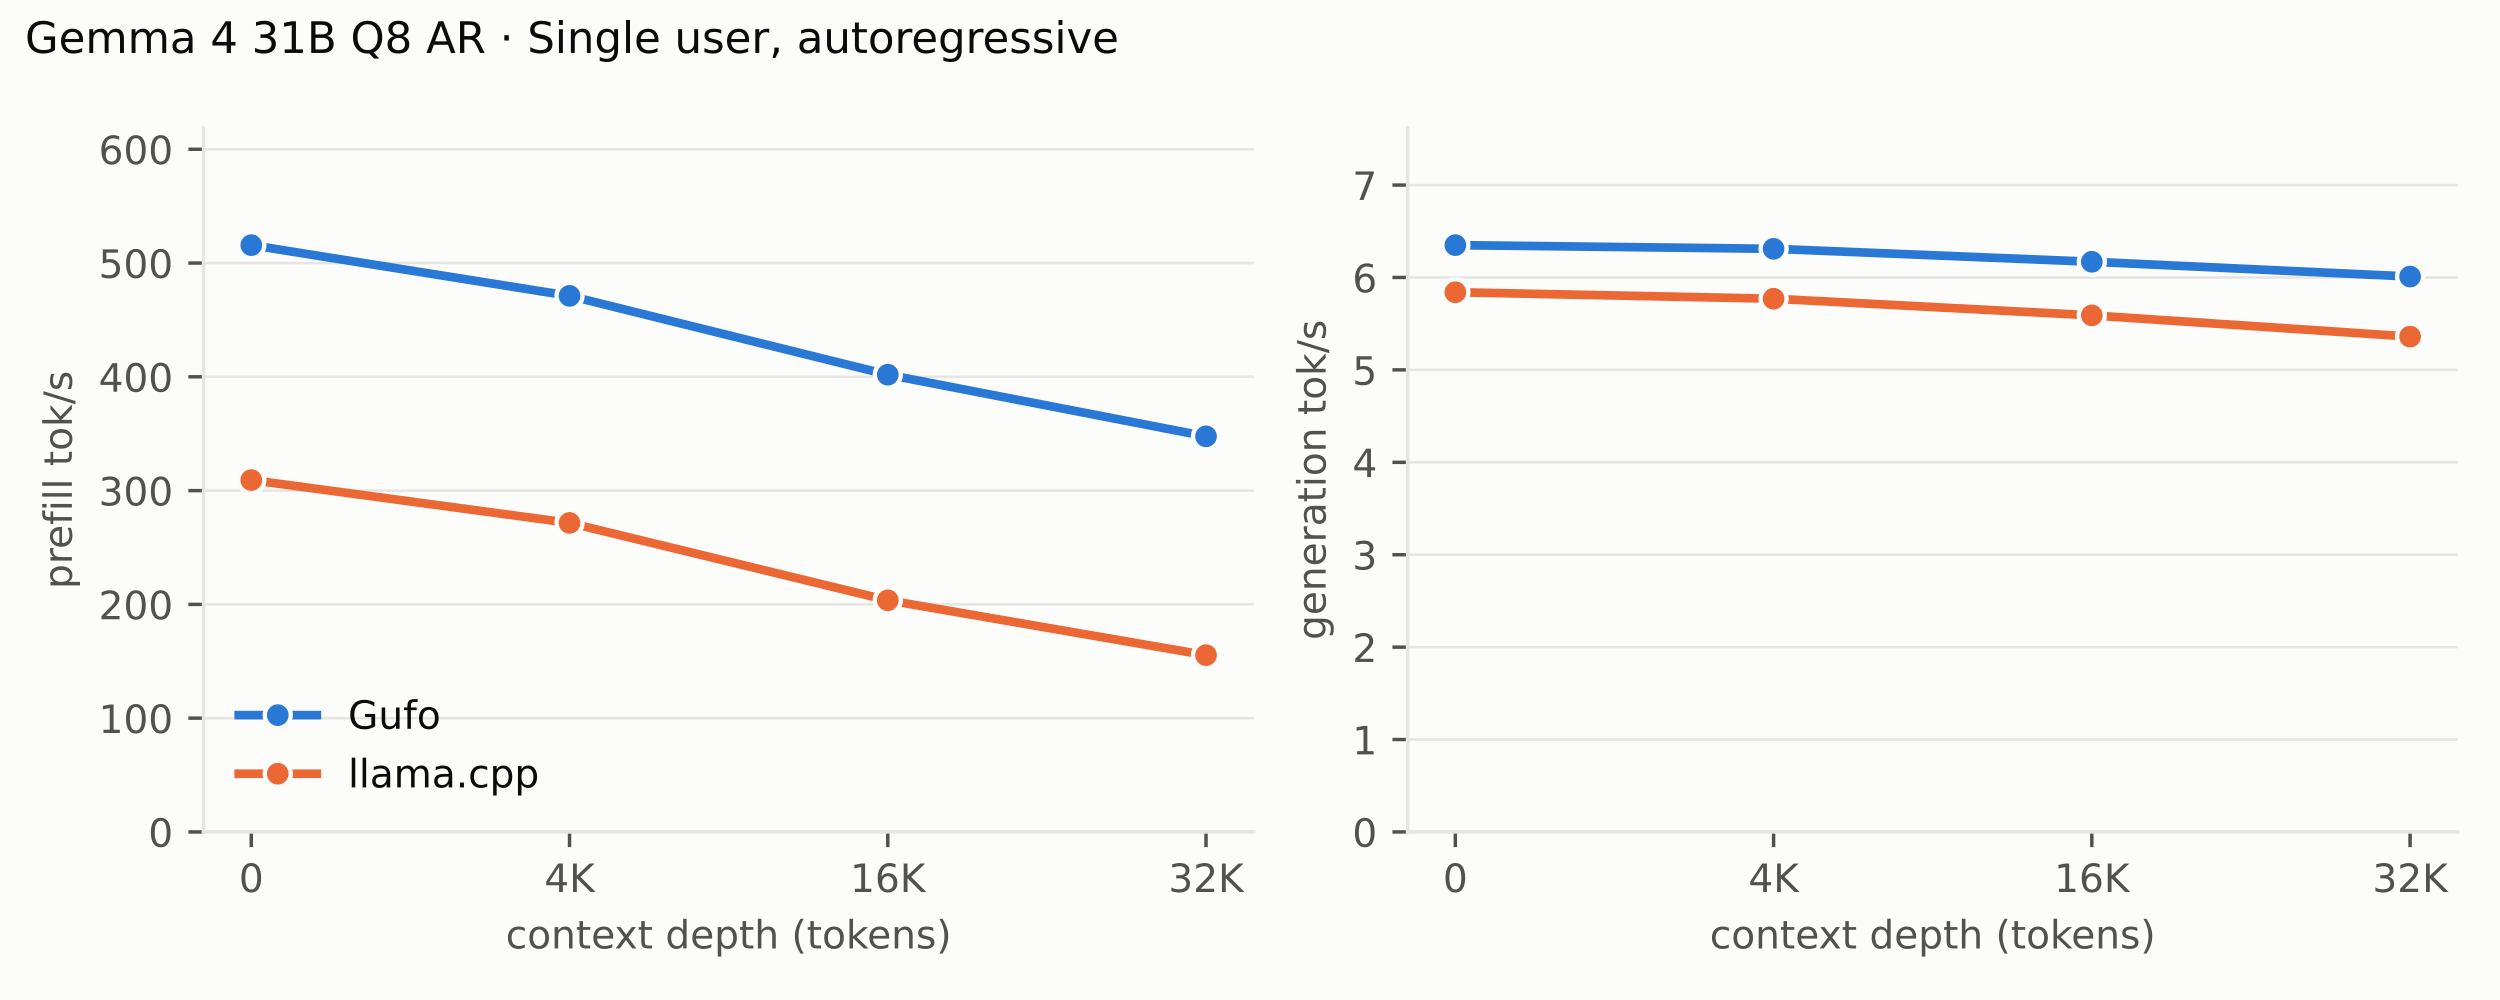
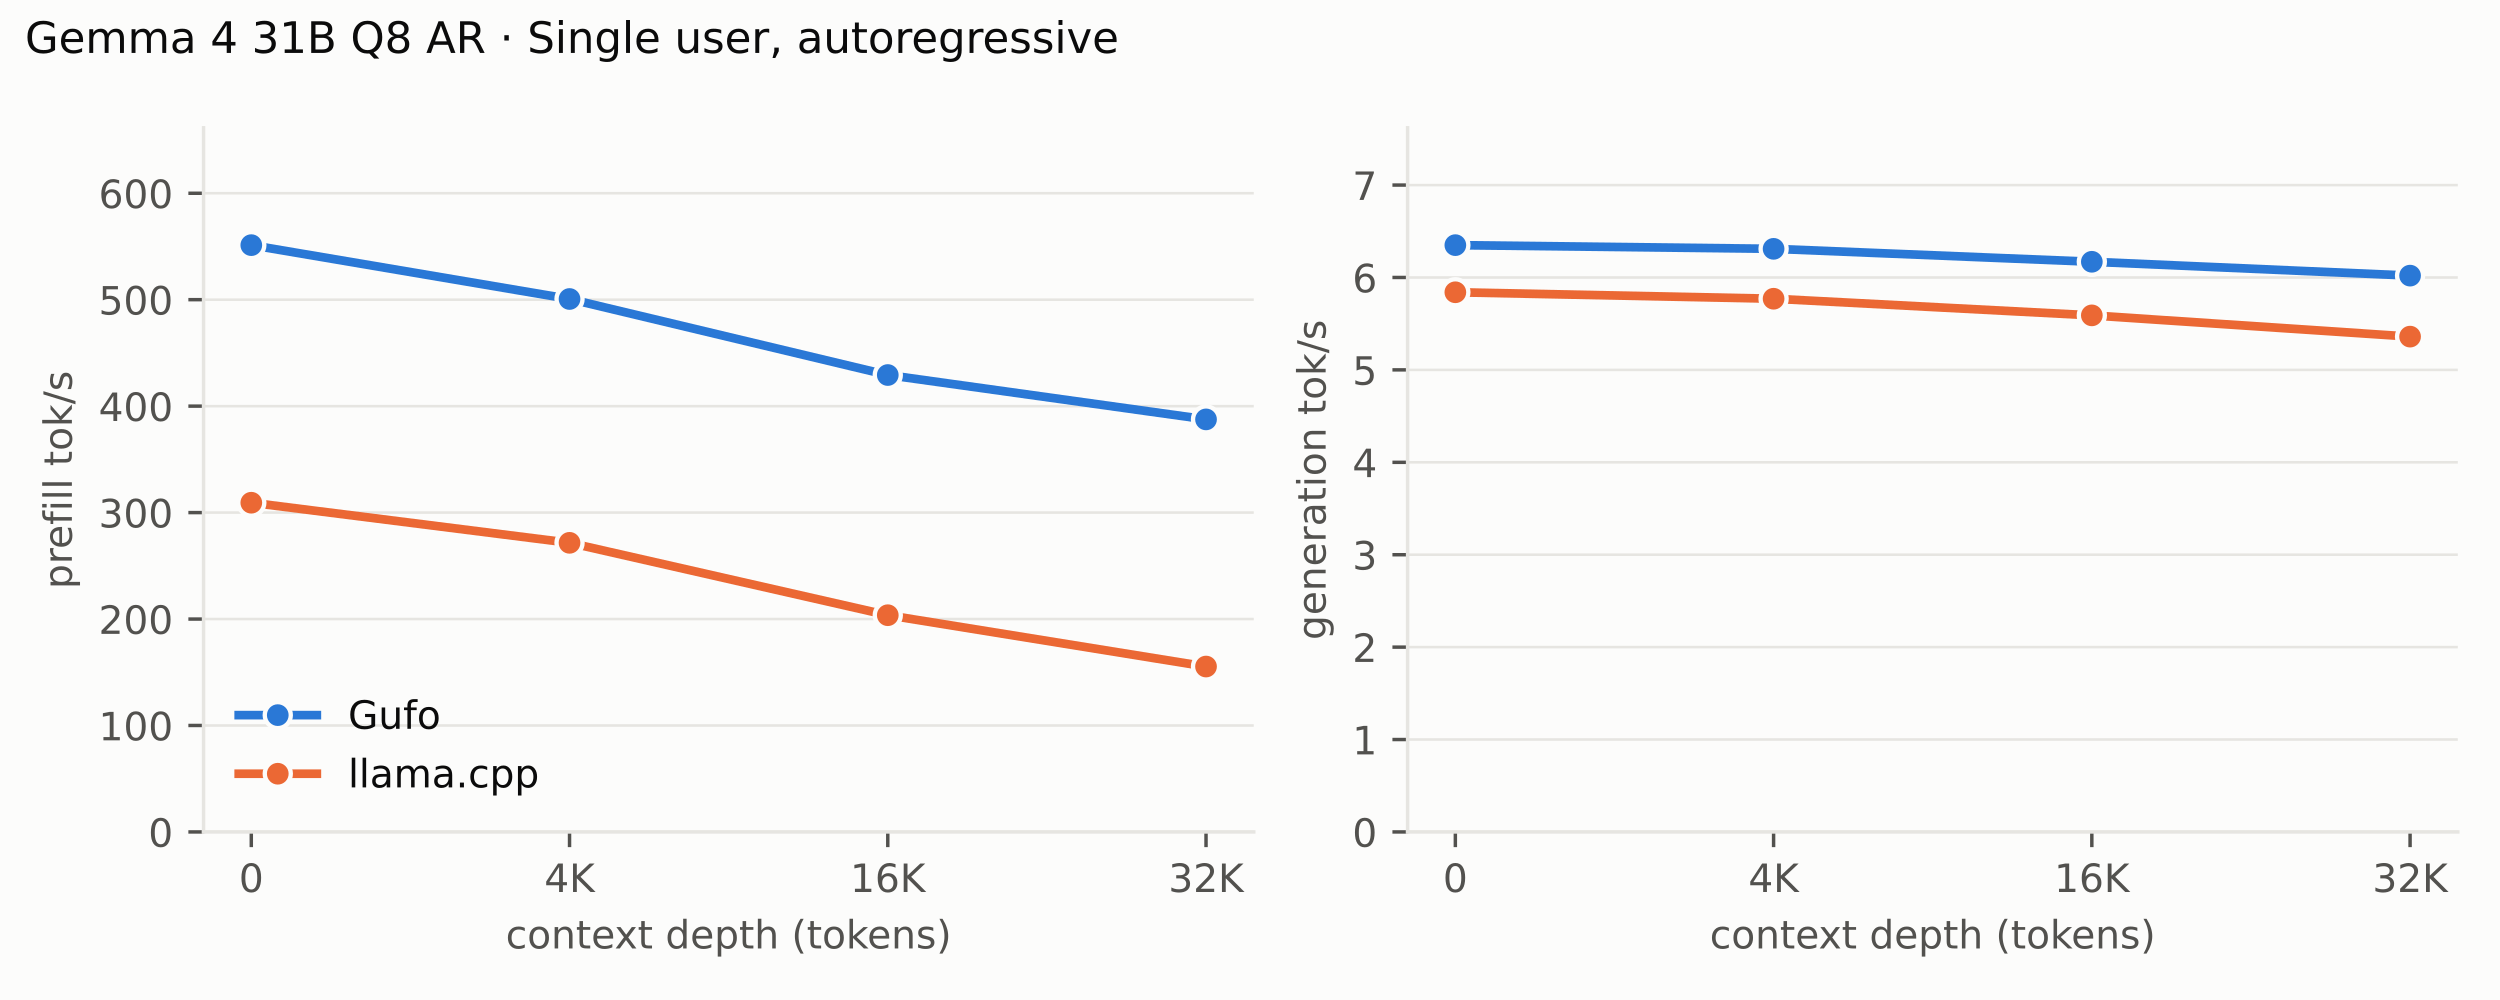
<svg xmlns="http://www.w3.org/2000/svg" xmlns:xlink="http://www.w3.org/1999/xlink" width="576pt" height="230.4pt" viewBox="0 0 576 230.4" version="1.1">
  <defs>
    <style type="text/css">*{stroke-linejoin: round; stroke-linecap: butt}</style>
  </defs>
  <g id="figure_1">
    <g id="patch_1">
      <path d="M 0 230.4 L 576 230.4 L 576 0 L 0 0 z " style="fill: #fcfcfb" />
    </g>
    <g id="axes_1">
      <g id="patch_2">
        <path d="M 46.899 191.679 L 288.866 191.679 L 288.866 29.441 L 46.899 29.441 z " style="fill: #fcfcfb" />
      </g>
      <g id="matplotlib.axis_1">
        <g id="xtick_1">
          <g id="line2d_1">
            <defs>
              <path id="m1ebf051f68" d="M 0 0 L 0 3.5 " style="stroke: #52514e; stroke-width: 0.8" />
            </defs>
            <g>
              <use xlink:href="#m1ebf051f68" x="57.898" y="191.679" style="fill: #52514e; stroke: #52514e; stroke-width: 0.8" />
            </g>
          </g>
          <g id="text_1">
            <text style="font-size: 9px; font-family: 'DejaVu Sans', 'Bitstream Vera Sans', 'Computer Modern Sans Serif', 'Lucida Grande', 'Verdana', 'Geneva', 'Lucid', 'Arial', 'Helvetica', 'Avant Garde', sans-serif; text-anchor: middle; fill: #52514e" x="57.898" y="205.517" transform="rotate(-0 57.89794 205.5172)">0</text>
          </g>
        </g>
        <g id="xtick_2">
          <g id="line2d_2">
            <g>
              <use xlink:href="#m1ebf051f68" x="131.221" y="191.679" style="fill: #52514e; stroke: #52514e; stroke-width: 0.8" />
            </g>
          </g>
          <g id="text_2">
            <text style="font-size: 9px; font-family: 'DejaVu Sans', 'Bitstream Vera Sans', 'Computer Modern Sans Serif', 'Lucida Grande', 'Verdana', 'Geneva', 'Lucid', 'Arial', 'Helvetica', 'Avant Garde', sans-serif; text-anchor: middle; fill: #52514e" x="131.221" y="205.517" transform="rotate(-0 131.2212 205.5172)">4K</text>
          </g>
        </g>
        <g id="xtick_3">
          <g id="line2d_3">
            <g>
              <use xlink:href="#m1ebf051f68" x="204.544" y="191.679" style="fill: #52514e; stroke: #52514e; stroke-width: 0.8" />
            </g>
          </g>
          <g id="text_3">
            <text style="font-size: 9px; font-family: 'DejaVu Sans', 'Bitstream Vera Sans', 'Computer Modern Sans Serif', 'Lucida Grande', 'Verdana', 'Geneva', 'Lucid', 'Arial', 'Helvetica', 'Avant Garde', sans-serif; text-anchor: middle; fill: #52514e" x="204.544" y="205.517" transform="rotate(-0 204.5445 205.5172)">16K</text>
          </g>
        </g>
        <g id="xtick_4">
          <g id="line2d_4">
            <g>
              <use xlink:href="#m1ebf051f68" x="277.868" y="191.679" style="fill: #52514e; stroke: #52514e; stroke-width: 0.8" />
            </g>
          </g>
          <g id="text_4">
            <text style="font-size: 9px; font-family: 'DejaVu Sans', 'Bitstream Vera Sans', 'Computer Modern Sans Serif', 'Lucida Grande', 'Verdana', 'Geneva', 'Lucid', 'Arial', 'Helvetica', 'Avant Garde', sans-serif; text-anchor: middle; fill: #52514e" x="277.868" y="205.517" transform="rotate(-0 277.8678 205.5172)">32K</text>
          </g>
        </g>
        <g id="text_5">
          <text style="font-size: 9px; font-family: 'DejaVu Sans', 'Bitstream Vera Sans', 'Computer Modern Sans Serif', 'Lucida Grande', 'Verdana', 'Geneva', 'Lucid', 'Arial', 'Helvetica', 'Avant Garde', sans-serif; text-anchor: middle; fill: #52514e" x="167.883" y="218.518" transform="rotate(-0 167.8829 218.5179)">context depth (tokens)</text>
        </g>
      </g>
      <g id="matplotlib.axis_2">
        <g id="ytick_1">
          <g id="line2d_5">
            <path d="M 46.899 191.679 L 288.866 191.679 " clip-path="url(#pdd1eb13d2b)" style="fill: none; stroke: #e6e5e1; stroke-width: 0.6; stroke-linecap: square" />
          </g>
          <g id="line2d_6">
            <defs>
              <path id="m680e5b1e24" d="M 0 0 L -3.5 0 " style="stroke: #52514e; stroke-width: 0.8" />
            </defs>
            <g>
              <use xlink:href="#m680e5b1e24" x="46.899" y="191.679" style="fill: #52514e; stroke: #52514e; stroke-width: 0.8" />
            </g>
          </g>
          <g id="text_6">
            <text style="font-size: 9px; font-family: 'DejaVu Sans', 'Bitstream Vera Sans', 'Computer Modern Sans Serif', 'Lucida Grande', 'Verdana', 'Geneva', 'Lucid', 'Arial', 'Helvetica', 'Avant Garde', sans-serif; text-anchor: end; fill: #52514e" x="39.899" y="195.098" transform="rotate(-0 39.89945 195.0982)">0</text>
          </g>
        </g>
        <g id="ytick_2">
          <g id="line2d_7">
-             <path d="M 46.899 165.465 L 288.866 165.465 " clip-path="url(#pdd1eb13d2b)" style="fill: none; stroke: #e6e5e1; stroke-width: 0.6; stroke-linecap: square" />
+             <path d="M 46.899 167.153 L 288.866 167.153 " clip-path="url(#pdd1eb13d2b)" style="fill: none; stroke: #e6e5e1; stroke-width: 0.6; stroke-linecap: square" />
          </g>
          <g id="line2d_8">
            <g>
-               <use xlink:href="#m680e5b1e24" x="46.899" y="165.465" style="fill: #52514e; stroke: #52514e; stroke-width: 0.8" />
+               <use xlink:href="#m680e5b1e24" x="46.899" y="167.153" style="fill: #52514e; stroke: #52514e; stroke-width: 0.8" />
            </g>
          </g>
          <g id="text_7">
-             <text style="font-size: 9px; font-family: 'DejaVu Sans', 'Bitstream Vera Sans', 'Computer Modern Sans Serif', 'Lucida Grande', 'Verdana', 'Geneva', 'Lucid', 'Arial', 'Helvetica', 'Avant Garde', sans-serif; text-anchor: end; fill: #52514e" x="39.899" y="168.884" transform="rotate(-0 39.89945 168.8837)">100</text>
+             <text style="font-size: 9px; font-family: 'DejaVu Sans', 'Bitstream Vera Sans', 'Computer Modern Sans Serif', 'Lucida Grande', 'Verdana', 'Geneva', 'Lucid', 'Arial', 'Helvetica', 'Avant Garde', sans-serif; text-anchor: end; fill: #52514e" x="39.899" y="170.572" transform="rotate(-0 39.89945 170.5724)">100</text>
          </g>
        </g>
        <g id="ytick_3">
          <g id="line2d_9">
-             <path d="M 46.899 139.25 L 288.866 139.25 " clip-path="url(#pdd1eb13d2b)" style="fill: none; stroke: #e6e5e1; stroke-width: 0.6; stroke-linecap: square" />
+             <path d="M 46.899 142.628 L 288.866 142.628 " clip-path="url(#pdd1eb13d2b)" style="fill: none; stroke: #e6e5e1; stroke-width: 0.6; stroke-linecap: square" />
          </g>
          <g id="line2d_10">
            <g>
-               <use xlink:href="#m680e5b1e24" x="46.899" y="139.25" style="fill: #52514e; stroke: #52514e; stroke-width: 0.8" />
+               <use xlink:href="#m680e5b1e24" x="46.899" y="142.628" style="fill: #52514e; stroke: #52514e; stroke-width: 0.8" />
            </g>
          </g>
          <g id="text_8">
-             <text style="font-size: 9px; font-family: 'DejaVu Sans', 'Bitstream Vera Sans', 'Computer Modern Sans Serif', 'Lucida Grande', 'Verdana', 'Geneva', 'Lucid', 'Arial', 'Helvetica', 'Avant Garde', sans-serif; text-anchor: end; fill: #52514e" x="39.899" y="142.669" transform="rotate(-0 39.89945 142.6692)">200</text>
+             <text style="font-size: 9px; font-family: 'DejaVu Sans', 'Bitstream Vera Sans', 'Computer Modern Sans Serif', 'Lucida Grande', 'Verdana', 'Geneva', 'Lucid', 'Arial', 'Helvetica', 'Avant Garde', sans-serif; text-anchor: end; fill: #52514e" x="39.899" y="146.047" transform="rotate(-0 39.89945 146.0465)">200</text>
          </g>
        </g>
        <g id="ytick_4">
          <g id="line2d_11">
-             <path d="M 46.899 113.036 L 288.866 113.036 " clip-path="url(#pdd1eb13d2b)" style="fill: none; stroke: #e6e5e1; stroke-width: 0.6; stroke-linecap: square" />
+             <path d="M 46.899 118.102 L 288.866 118.102 " clip-path="url(#pdd1eb13d2b)" style="fill: none; stroke: #e6e5e1; stroke-width: 0.6; stroke-linecap: square" />
          </g>
          <g id="line2d_12">
            <g>
-               <use xlink:href="#m680e5b1e24" x="46.899" y="113.036" style="fill: #52514e; stroke: #52514e; stroke-width: 0.8" />
+               <use xlink:href="#m680e5b1e24" x="46.899" y="118.102" style="fill: #52514e; stroke: #52514e; stroke-width: 0.8" />
            </g>
          </g>
          <g id="text_9">
-             <text style="font-size: 9px; font-family: 'DejaVu Sans', 'Bitstream Vera Sans', 'Computer Modern Sans Serif', 'Lucida Grande', 'Verdana', 'Geneva', 'Lucid', 'Arial', 'Helvetica', 'Avant Garde', sans-serif; text-anchor: end; fill: #52514e" x="39.899" y="116.455" transform="rotate(-0 39.89945 116.4547)">300</text>
+             <text style="font-size: 9px; font-family: 'DejaVu Sans', 'Bitstream Vera Sans', 'Computer Modern Sans Serif', 'Lucida Grande', 'Verdana', 'Geneva', 'Lucid', 'Arial', 'Helvetica', 'Avant Garde', sans-serif; text-anchor: end; fill: #52514e" x="39.899" y="121.521" transform="rotate(-0 39.89945 121.5207)">300</text>
          </g>
        </g>
        <g id="ytick_5">
          <g id="line2d_13">
-             <path d="M 46.899 86.821 L 288.866 86.821 " clip-path="url(#pdd1eb13d2b)" style="fill: none; stroke: #e6e5e1; stroke-width: 0.6; stroke-linecap: square" />
+             <path d="M 46.899 93.576 L 288.866 93.576 " clip-path="url(#pdd1eb13d2b)" style="fill: none; stroke: #e6e5e1; stroke-width: 0.6; stroke-linecap: square" />
          </g>
          <g id="line2d_14">
            <g>
-               <use xlink:href="#m680e5b1e24" x="46.899" y="86.821" style="fill: #52514e; stroke: #52514e; stroke-width: 0.8" />
+               <use xlink:href="#m680e5b1e24" x="46.899" y="93.576" style="fill: #52514e; stroke: #52514e; stroke-width: 0.8" />
            </g>
          </g>
          <g id="text_10">
-             <text style="font-size: 9px; font-family: 'DejaVu Sans', 'Bitstream Vera Sans', 'Computer Modern Sans Serif', 'Lucida Grande', 'Verdana', 'Geneva', 'Lucid', 'Arial', 'Helvetica', 'Avant Garde', sans-serif; text-anchor: end; fill: #52514e" x="39.899" y="90.24" transform="rotate(-0 39.89945 90.24016)">400</text>
+             <text style="font-size: 9px; font-family: 'DejaVu Sans', 'Bitstream Vera Sans', 'Computer Modern Sans Serif', 'Lucida Grande', 'Verdana', 'Geneva', 'Lucid', 'Arial', 'Helvetica', 'Avant Garde', sans-serif; text-anchor: end; fill: #52514e" x="39.899" y="96.995" transform="rotate(-0 39.89945 96.99483)">400</text>
          </g>
        </g>
        <g id="ytick_6">
          <g id="line2d_15">
-             <path d="M 46.899 60.607 L 288.866 60.607 " clip-path="url(#pdd1eb13d2b)" style="fill: none; stroke: #e6e5e1; stroke-width: 0.6; stroke-linecap: square" />
+             <path d="M 46.899 69.05 L 288.866 69.05 " clip-path="url(#pdd1eb13d2b)" style="fill: none; stroke: #e6e5e1; stroke-width: 0.6; stroke-linecap: square" />
          </g>
          <g id="line2d_16">
            <g>
-               <use xlink:href="#m680e5b1e24" x="46.899" y="60.607" style="fill: #52514e; stroke: #52514e; stroke-width: 0.8" />
+               <use xlink:href="#m680e5b1e24" x="46.899" y="69.05" style="fill: #52514e; stroke: #52514e; stroke-width: 0.8" />
            </g>
          </g>
          <g id="text_11">
-             <text style="font-size: 9px; font-family: 'DejaVu Sans', 'Bitstream Vera Sans', 'Computer Modern Sans Serif', 'Lucida Grande', 'Verdana', 'Geneva', 'Lucid', 'Arial', 'Helvetica', 'Avant Garde', sans-serif; text-anchor: end; fill: #52514e" x="39.899" y="64.026" transform="rotate(-0 39.89945 64.02564)">500</text>
+             <text style="font-size: 9px; font-family: 'DejaVu Sans', 'Bitstream Vera Sans', 'Computer Modern Sans Serif', 'Lucida Grande', 'Verdana', 'Geneva', 'Lucid', 'Arial', 'Helvetica', 'Avant Garde', sans-serif; text-anchor: end; fill: #52514e" x="39.899" y="72.469" transform="rotate(-0 39.89945 72.46898)">500</text>
          </g>
        </g>
        <g id="ytick_7">
          <g id="line2d_17">
-             <path d="M 46.899 34.392 L 288.866 34.392 " clip-path="url(#pdd1eb13d2b)" style="fill: none; stroke: #e6e5e1; stroke-width: 0.6; stroke-linecap: square" />
+             <path d="M 46.899 44.524 L 288.866 44.524 " clip-path="url(#pdd1eb13d2b)" style="fill: none; stroke: #e6e5e1; stroke-width: 0.6; stroke-linecap: square" />
          </g>
          <g id="line2d_18">
            <g>
-               <use xlink:href="#m680e5b1e24" x="46.899" y="34.392" style="fill: #52514e; stroke: #52514e; stroke-width: 0.8" />
+               <use xlink:href="#m680e5b1e24" x="46.899" y="44.524" style="fill: #52514e; stroke: #52514e; stroke-width: 0.8" />
            </g>
          </g>
          <g id="text_12">
-             <text style="font-size: 9px; font-family: 'DejaVu Sans', 'Bitstream Vera Sans', 'Computer Modern Sans Serif', 'Lucida Grande', 'Verdana', 'Geneva', 'Lucid', 'Arial', 'Helvetica', 'Avant Garde', sans-serif; text-anchor: end; fill: #52514e" x="39.899" y="37.811" transform="rotate(-0 39.89945 37.81112)">600</text>
+             <text style="font-size: 9px; font-family: 'DejaVu Sans', 'Bitstream Vera Sans', 'Computer Modern Sans Serif', 'Lucida Grande', 'Verdana', 'Geneva', 'Lucid', 'Arial', 'Helvetica', 'Avant Garde', sans-serif; text-anchor: end; fill: #52514e" x="39.899" y="47.943" transform="rotate(-0 39.89945 47.94313)">600</text>
          </g>
        </g>
        <g id="text_13">
          <text style="font-size: 9px; font-family: 'DejaVu Sans', 'Bitstream Vera Sans', 'Computer Modern Sans Serif', 'Lucida Grande', 'Verdana', 'Geneva', 'Lucid', 'Arial', 'Helvetica', 'Avant Garde', sans-serif; text-anchor: middle; fill: #52514e" x="16.559" y="110.56" transform="rotate(-90 16.55859 110.56)">prefill tok/s</text>
        </g>
      </g>
      <g id="line2d_19">
-         <path d="M 57.898 56.481 L 131.221 68.17 L 204.544 86.336 L 277.868 100.529 " clip-path="url(#pdd1eb13d2b)" style="fill: none; stroke: #2a78d6; stroke-width: 2; stroke-linecap: square" />
+         <path d="M 57.898 56.481 L 131.221 68.888 L 204.544 86.407 L 277.868 96.629 " clip-path="url(#pdd1eb13d2b)" style="fill: none; stroke: #2a78d6; stroke-width: 2; stroke-linecap: square" />
        <defs>
          <path id="m91930ba968" d="M 0 3 C 0.796 3 1.559 2.684 2.121 2.121 C 2.684 1.559 3 0.796 3 0 C 3 -0.796 2.684 -1.559 2.121 -2.121 C 1.559 -2.684 0.796 -3 0 -3 C -0.796 -3 -1.559 -2.684 -2.121 -2.121 C -2.684 -1.559 -3 -0.796 -3 0 C -3 0.796 -2.684 1.559 -2.121 2.121 C -1.559 2.684 -0.796 3 0 3 z " style="stroke: #fcfcfb" />
        </defs>
        <g clip-path="url(#pdd1eb13d2b)">
          <use xlink:href="#m91930ba968" x="57.898" y="56.481" style="fill: #2a78d6; stroke: #fcfcfb" />
-           <use xlink:href="#m91930ba968" x="131.221" y="68.17" style="fill: #2a78d6; stroke: #fcfcfb" />
-           <use xlink:href="#m91930ba968" x="204.544" y="86.336" style="fill: #2a78d6; stroke: #fcfcfb" />
-           <use xlink:href="#m91930ba968" x="277.868" y="100.529" style="fill: #2a78d6; stroke: #fcfcfb" />
+           <use xlink:href="#m91930ba968" x="131.221" y="68.888" style="fill: #2a78d6; stroke: #fcfcfb" />
+           <use xlink:href="#m91930ba968" x="204.544" y="86.407" style="fill: #2a78d6; stroke: #fcfcfb" />
+           <use xlink:href="#m91930ba968" x="277.868" y="96.629" style="fill: #2a78d6; stroke: #fcfcfb" />
        </g>
      </g>
      <g id="line2d_20">
-         <path d="M 57.898 110.606 L 131.221 120.481 L 204.544 138.307 L 277.868 150.947 " clip-path="url(#pdd1eb13d2b)" style="fill: none; stroke: #eb6834; stroke-width: 2; stroke-linecap: square" />
+         <path d="M 57.898 115.828 L 131.221 125.067 L 204.544 141.745 L 277.868 153.571 " clip-path="url(#pdd1eb13d2b)" style="fill: none; stroke: #eb6834; stroke-width: 2; stroke-linecap: square" />
        <defs>
          <path id="ma0614988b8" d="M 0 3 C 0.796 3 1.559 2.684 2.121 2.121 C 2.684 1.559 3 0.796 3 0 C 3 -0.796 2.684 -1.559 2.121 -2.121 C 1.559 -2.684 0.796 -3 0 -3 C -0.796 -3 -1.559 -2.684 -2.121 -2.121 C -2.684 -1.559 -3 -0.796 -3 0 C -3 0.796 -2.684 1.559 -2.121 2.121 C -1.559 2.684 -0.796 3 0 3 z " style="stroke: #fcfcfb" />
        </defs>
        <g clip-path="url(#pdd1eb13d2b)">
-           <use xlink:href="#ma0614988b8" x="57.898" y="110.606" style="fill: #eb6834; stroke: #fcfcfb" />
-           <use xlink:href="#ma0614988b8" x="131.221" y="120.481" style="fill: #eb6834; stroke: #fcfcfb" />
-           <use xlink:href="#ma0614988b8" x="204.544" y="138.307" style="fill: #eb6834; stroke: #fcfcfb" />
-           <use xlink:href="#ma0614988b8" x="277.868" y="150.947" style="fill: #eb6834; stroke: #fcfcfb" />
+           <use xlink:href="#ma0614988b8" x="57.898" y="115.828" style="fill: #eb6834; stroke: #fcfcfb" />
+           <use xlink:href="#ma0614988b8" x="131.221" y="125.067" style="fill: #eb6834; stroke: #fcfcfb" />
+           <use xlink:href="#ma0614988b8" x="204.544" y="141.745" style="fill: #eb6834; stroke: #fcfcfb" />
+           <use xlink:href="#ma0614988b8" x="277.868" y="153.571" style="fill: #eb6834; stroke: #fcfcfb" />
        </g>
      </g>
      <g id="patch_3">
        <path d="M 46.899 191.679 L 46.899 29.441 " style="fill: none; stroke: #e6e5e1; stroke-width: 0.8; stroke-linejoin: miter; stroke-linecap: square" />
      </g>
      <g id="patch_4">
        <path d="M 46.899 191.679 L 288.866 191.679 " style="fill: none; stroke: #e6e5e1; stroke-width: 0.8; stroke-linejoin: miter; stroke-linecap: square" />
      </g>
      <g id="legend_1">
        <g id="line2d_21">
          <path d="M 54.999 164.766 L 63.999 164.766 L 72.999 164.766 " style="fill: none; stroke: #2a78d6; stroke-width: 2; stroke-linecap: square" />
          <g>
            <use xlink:href="#m91930ba968" x="63.999" y="164.766" style="fill: #2a78d6; stroke: #fcfcfb" />
          </g>
        </g>
        <g id="text_14">
          <text style="font-size: 9px; font-family: 'DejaVu Sans', 'Bitstream Vera Sans', 'Computer Modern Sans Serif', 'Lucida Grande', 'Verdana', 'Geneva', 'Lucid', 'Arial', 'Helvetica', 'Avant Garde', sans-serif; text-anchor: start; fill: #0b0b0b" x="80.199" y="167.916" transform="rotate(-0 80.19945 167.9165)">Gufo</text>
        </g>
        <g id="line2d_22">
          <path d="M 54.999 178.267 L 63.999 178.267 L 72.999 178.267 " style="fill: none; stroke: #eb6834; stroke-width: 2; stroke-linecap: square" />
          <g>
            <use xlink:href="#ma0614988b8" x="63.999" y="178.267" style="fill: #eb6834; stroke: #fcfcfb" />
          </g>
        </g>
        <g id="text_15">
          <text style="font-size: 9px; font-family: 'DejaVu Sans', 'Bitstream Vera Sans', 'Computer Modern Sans Serif', 'Lucida Grande', 'Verdana', 'Geneva', 'Lucid', 'Arial', 'Helvetica', 'Avant Garde', sans-serif; text-anchor: start; fill: #0b0b0b" x="80.199" y="181.417" transform="rotate(-0 80.19945 181.4172)">llama.cpp</text>
        </g>
      </g>
    </g>
    <g id="axes_2">
      <g id="patch_5">
        <path d="M 324.313 191.679 L 566.28 191.679 L 566.28 29.441 L 324.313 29.441 z " style="fill: #fcfcfb" />
      </g>
      <g id="matplotlib.axis_3">
        <g id="xtick_5">
          <g id="line2d_23">
            <g>
              <use xlink:href="#m1ebf051f68" x="335.312" y="191.679" style="fill: #52514e; stroke: #52514e; stroke-width: 0.8" />
            </g>
          </g>
          <g id="text_16">
            <text style="font-size: 9px; font-family: 'DejaVu Sans', 'Bitstream Vera Sans', 'Computer Modern Sans Serif', 'Lucida Grande', 'Verdana', 'Geneva', 'Lucid', 'Arial', 'Helvetica', 'Avant Garde', sans-serif; text-anchor: middle; fill: #52514e" x="335.312" y="205.517" transform="rotate(-0 335.3117 205.5172)">0</text>
          </g>
        </g>
        <g id="xtick_6">
          <g id="line2d_24">
            <g>
              <use xlink:href="#m1ebf051f68" x="408.635" y="191.679" style="fill: #52514e; stroke: #52514e; stroke-width: 0.8" />
            </g>
          </g>
          <g id="text_17">
            <text style="font-size: 9px; font-family: 'DejaVu Sans', 'Bitstream Vera Sans', 'Computer Modern Sans Serif', 'Lucida Grande', 'Verdana', 'Geneva', 'Lucid', 'Arial', 'Helvetica', 'Avant Garde', sans-serif; text-anchor: middle; fill: #52514e" x="408.635" y="205.517" transform="rotate(-0 408.635 205.5172)">4K</text>
          </g>
        </g>
        <g id="xtick_7">
          <g id="line2d_25">
            <g>
              <use xlink:href="#m1ebf051f68" x="481.958" y="191.679" style="fill: #52514e; stroke: #52514e; stroke-width: 0.8" />
            </g>
          </g>
          <g id="text_18">
            <text style="font-size: 9px; font-family: 'DejaVu Sans', 'Bitstream Vera Sans', 'Computer Modern Sans Serif', 'Lucida Grande', 'Verdana', 'Geneva', 'Lucid', 'Arial', 'Helvetica', 'Avant Garde', sans-serif; text-anchor: middle; fill: #52514e" x="481.958" y="205.517" transform="rotate(-0 481.9582 205.5172)">16K</text>
          </g>
        </g>
        <g id="xtick_8">
          <g id="line2d_26">
            <g>
              <use xlink:href="#m1ebf051f68" x="555.282" y="191.679" style="fill: #52514e; stroke: #52514e; stroke-width: 0.8" />
            </g>
          </g>
          <g id="text_19">
            <text style="font-size: 9px; font-family: 'DejaVu Sans', 'Bitstream Vera Sans', 'Computer Modern Sans Serif', 'Lucida Grande', 'Verdana', 'Geneva', 'Lucid', 'Arial', 'Helvetica', 'Avant Garde', sans-serif; text-anchor: middle; fill: #52514e" x="555.282" y="205.517" transform="rotate(-0 555.2815 205.5172)">32K</text>
          </g>
        </g>
        <g id="text_20">
          <text style="font-size: 9px; font-family: 'DejaVu Sans', 'Bitstream Vera Sans', 'Computer Modern Sans Serif', 'Lucida Grande', 'Verdana', 'Geneva', 'Lucid', 'Arial', 'Helvetica', 'Avant Garde', sans-serif; text-anchor: middle; fill: #52514e" x="445.297" y="218.518" transform="rotate(-0 445.2966 218.5179)">context depth (tokens)</text>
        </g>
      </g>
      <g id="matplotlib.axis_4">
        <g id="ytick_8">
          <g id="line2d_27">
            <path d="M 324.313 191.679 L 566.28 191.679 " clip-path="url(#p4a725dfe79)" style="fill: none; stroke: #e6e5e1; stroke-width: 0.6; stroke-linecap: square" />
          </g>
          <g id="line2d_28">
            <g>
              <use xlink:href="#m680e5b1e24" x="324.313" y="191.679" style="fill: #52514e; stroke: #52514e; stroke-width: 0.8" />
            </g>
          </g>
          <g id="text_21">
            <text style="font-size: 9px; font-family: 'DejaVu Sans', 'Bitstream Vera Sans', 'Computer Modern Sans Serif', 'Lucida Grande', 'Verdana', 'Geneva', 'Lucid', 'Arial', 'Helvetica', 'Avant Garde', sans-serif; text-anchor: end; fill: #52514e" x="317.313" y="195.098" transform="rotate(-0 317.3132 195.0982)">0</text>
          </g>
        </g>
        <g id="ytick_9">
          <g id="line2d_29">
            <path d="M 324.313 170.388 L 566.28 170.388 " clip-path="url(#p4a725dfe79)" style="fill: none; stroke: #e6e5e1; stroke-width: 0.6; stroke-linecap: square" />
          </g>
          <g id="line2d_30">
            <g>
              <use xlink:href="#m680e5b1e24" x="324.313" y="170.388" style="fill: #52514e; stroke: #52514e; stroke-width: 0.8" />
            </g>
          </g>
          <g id="text_22">
            <text style="font-size: 9px; font-family: 'DejaVu Sans', 'Bitstream Vera Sans', 'Computer Modern Sans Serif', 'Lucida Grande', 'Verdana', 'Geneva', 'Lucid', 'Arial', 'Helvetica', 'Avant Garde', sans-serif; text-anchor: end; fill: #52514e" x="317.313" y="173.807" transform="rotate(-0 317.3132 173.8071)">1</text>
          </g>
        </g>
        <g id="ytick_10">
          <g id="line2d_31">
            <path d="M 324.313 149.097 L 566.28 149.097 " clip-path="url(#p4a725dfe79)" style="fill: none; stroke: #e6e5e1; stroke-width: 0.6; stroke-linecap: square" />
          </g>
          <g id="line2d_32">
            <g>
              <use xlink:href="#m680e5b1e24" x="324.313" y="149.097" style="fill: #52514e; stroke: #52514e; stroke-width: 0.8" />
            </g>
          </g>
          <g id="text_23">
            <text style="font-size: 9px; font-family: 'DejaVu Sans', 'Bitstream Vera Sans', 'Computer Modern Sans Serif', 'Lucida Grande', 'Verdana', 'Geneva', 'Lucid', 'Arial', 'Helvetica', 'Avant Garde', sans-serif; text-anchor: end; fill: #52514e" x="317.313" y="152.516" transform="rotate(-0 317.3132 152.516)">2</text>
          </g>
        </g>
        <g id="ytick_11">
          <g id="line2d_33">
            <path d="M 324.313 127.806 L 566.28 127.806 " clip-path="url(#p4a725dfe79)" style="fill: none; stroke: #e6e5e1; stroke-width: 0.6; stroke-linecap: square" />
          </g>
          <g id="line2d_34">
            <g>
              <use xlink:href="#m680e5b1e24" x="324.313" y="127.806" style="fill: #52514e; stroke: #52514e; stroke-width: 0.8" />
            </g>
          </g>
          <g id="text_24">
            <text style="font-size: 9px; font-family: 'DejaVu Sans', 'Bitstream Vera Sans', 'Computer Modern Sans Serif', 'Lucida Grande', 'Verdana', 'Geneva', 'Lucid', 'Arial', 'Helvetica', 'Avant Garde', sans-serif; text-anchor: end; fill: #52514e" x="317.313" y="131.225" transform="rotate(-0 317.3132 131.2248)">3</text>
          </g>
        </g>
        <g id="ytick_12">
          <g id="line2d_35">
            <path d="M 324.313 106.515 L 566.28 106.515 " clip-path="url(#p4a725dfe79)" style="fill: none; stroke: #e6e5e1; stroke-width: 0.6; stroke-linecap: square" />
          </g>
          <g id="line2d_36">
            <g>
              <use xlink:href="#m680e5b1e24" x="324.313" y="106.515" style="fill: #52514e; stroke: #52514e; stroke-width: 0.8" />
            </g>
          </g>
          <g id="text_25">
            <text style="font-size: 9px; font-family: 'DejaVu Sans', 'Bitstream Vera Sans', 'Computer Modern Sans Serif', 'Lucida Grande', 'Verdana', 'Geneva', 'Lucid', 'Arial', 'Helvetica', 'Avant Garde', sans-serif; text-anchor: end; fill: #52514e" x="317.313" y="109.934" transform="rotate(-0 317.3132 109.9337)">4</text>
          </g>
        </g>
        <g id="ytick_13">
          <g id="line2d_37">
            <path d="M 324.313 85.224 L 566.28 85.224 " clip-path="url(#p4a725dfe79)" style="fill: none; stroke: #e6e5e1; stroke-width: 0.6; stroke-linecap: square" />
          </g>
          <g id="line2d_38">
            <g>
              <use xlink:href="#m680e5b1e24" x="324.313" y="85.224" style="fill: #52514e; stroke: #52514e; stroke-width: 0.8" />
            </g>
          </g>
          <g id="text_26">
            <text style="font-size: 9px; font-family: 'DejaVu Sans', 'Bitstream Vera Sans', 'Computer Modern Sans Serif', 'Lucida Grande', 'Verdana', 'Geneva', 'Lucid', 'Arial', 'Helvetica', 'Avant Garde', sans-serif; text-anchor: end; fill: #52514e" x="317.313" y="88.643" transform="rotate(-0 317.3132 88.64252)">5</text>
          </g>
        </g>
        <g id="ytick_14">
          <g id="line2d_39">
            <path d="M 324.313 63.932 L 566.28 63.932 " clip-path="url(#p4a725dfe79)" style="fill: none; stroke: #e6e5e1; stroke-width: 0.6; stroke-linecap: square" />
          </g>
          <g id="line2d_40">
            <g>
              <use xlink:href="#m680e5b1e24" x="324.313" y="63.932" style="fill: #52514e; stroke: #52514e; stroke-width: 0.8" />
            </g>
          </g>
          <g id="text_27">
            <text style="font-size: 9px; font-family: 'DejaVu Sans', 'Bitstream Vera Sans', 'Computer Modern Sans Serif', 'Lucida Grande', 'Verdana', 'Geneva', 'Lucid', 'Arial', 'Helvetica', 'Avant Garde', sans-serif; text-anchor: end; fill: #52514e" x="317.313" y="67.351" transform="rotate(-0 317.3132 67.35138)">6</text>
          </g>
        </g>
        <g id="ytick_15">
          <g id="line2d_41">
            <path d="M 324.313 42.641 L 566.28 42.641 " clip-path="url(#p4a725dfe79)" style="fill: none; stroke: #e6e5e1; stroke-width: 0.6; stroke-linecap: square" />
          </g>
          <g id="line2d_42">
            <g>
              <use xlink:href="#m680e5b1e24" x="324.313" y="42.641" style="fill: #52514e; stroke: #52514e; stroke-width: 0.8" />
            </g>
          </g>
          <g id="text_28">
            <text style="font-size: 9px; font-family: 'DejaVu Sans', 'Bitstream Vera Sans', 'Computer Modern Sans Serif', 'Lucida Grande', 'Verdana', 'Geneva', 'Lucid', 'Arial', 'Helvetica', 'Avant Garde', sans-serif; text-anchor: end; fill: #52514e" x="317.313" y="46.06" transform="rotate(-0 317.3132 46.06024)">7</text>
          </g>
        </g>
        <g id="text_29">
          <text style="font-size: 9px; font-family: 'DejaVu Sans', 'Bitstream Vera Sans', 'Computer Modern Sans Serif', 'Lucida Grande', 'Verdana', 'Geneva', 'Lucid', 'Arial', 'Helvetica', 'Avant Garde', sans-serif; text-anchor: middle; fill: #52514e" x="305.425" y="110.56" transform="rotate(-90 305.4248 110.56)">generation tok/s</text>
        </g>
      </g>
      <g id="line2d_43">
-         <path d="M 335.312 56.481 L 408.635 57.332 L 481.958 60.313 L 555.282 63.72 " clip-path="url(#p4a725dfe79)" style="fill: none; stroke: #2a78d6; stroke-width: 2; stroke-linecap: square" />
+         <path d="M 335.312 56.481 L 408.635 57.332 L 481.958 60.313 L 555.282 63.507 " clip-path="url(#p4a725dfe79)" style="fill: none; stroke: #2a78d6; stroke-width: 2; stroke-linecap: square" />
        <g clip-path="url(#p4a725dfe79)">
          <use xlink:href="#m91930ba968" x="335.312" y="56.481" style="fill: #2a78d6; stroke: #fcfcfb" />
          <use xlink:href="#m91930ba968" x="408.635" y="57.332" style="fill: #2a78d6; stroke: #fcfcfb" />
          <use xlink:href="#m91930ba968" x="481.958" y="60.313" style="fill: #2a78d6; stroke: #fcfcfb" />
-           <use xlink:href="#m91930ba968" x="555.282" y="63.72" style="fill: #2a78d6; stroke: #fcfcfb" />
+           <use xlink:href="#m91930ba968" x="555.282" y="63.507" style="fill: #2a78d6; stroke: #fcfcfb" />
        </g>
      </g>
      <g id="line2d_44">
        <path d="M 335.312 67.339 L 408.635 68.829 L 481.958 72.662 L 555.282 77.559 " clip-path="url(#p4a725dfe79)" style="fill: none; stroke: #eb6834; stroke-width: 2; stroke-linecap: square" />
        <g clip-path="url(#p4a725dfe79)">
          <use xlink:href="#ma0614988b8" x="335.312" y="67.339" style="fill: #eb6834; stroke: #fcfcfb" />
          <use xlink:href="#ma0614988b8" x="408.635" y="68.829" style="fill: #eb6834; stroke: #fcfcfb" />
          <use xlink:href="#ma0614988b8" x="481.958" y="72.662" style="fill: #eb6834; stroke: #fcfcfb" />
          <use xlink:href="#ma0614988b8" x="555.282" y="77.559" style="fill: #eb6834; stroke: #fcfcfb" />
        </g>
      </g>
      <g id="patch_6">
        <path d="M 324.313 191.679 L 324.313 29.441 " style="fill: none; stroke: #e6e5e1; stroke-width: 0.8; stroke-linejoin: miter; stroke-linecap: square" />
      </g>
      <g id="patch_7">
        <path d="M 324.313 191.679 L 566.28 191.679 " style="fill: none; stroke: #e6e5e1; stroke-width: 0.8; stroke-linejoin: miter; stroke-linecap: square" />
      </g>
    </g>
    <g id="text_30">
      <text style="font-size: 10px; font-family: 'DejaVu Sans', 'Bitstream Vera Sans', 'Computer Modern Sans Serif', 'Lucida Grande', 'Verdana', 'Geneva', 'Lucid', 'Arial', 'Helvetica', 'Avant Garde', sans-serif; text-anchor: start; fill: #0b0b0b" x="5.76" y="12.206" transform="rotate(-0 5.76 12.20644)">Gemma 4 31B Q8 AR · Single user, autoregressive</text>
    </g>
  </g>
  <defs>
    <clipPath id="pdd1eb13d2b">
      <rect x="46.899" y="29.441" width="241.967" height="162.239" />
    </clipPath>
    <clipPath id="p4a725dfe79">
      <rect x="324.313" y="29.441" width="241.967" height="162.239" />
    </clipPath>
  </defs>
</svg>
